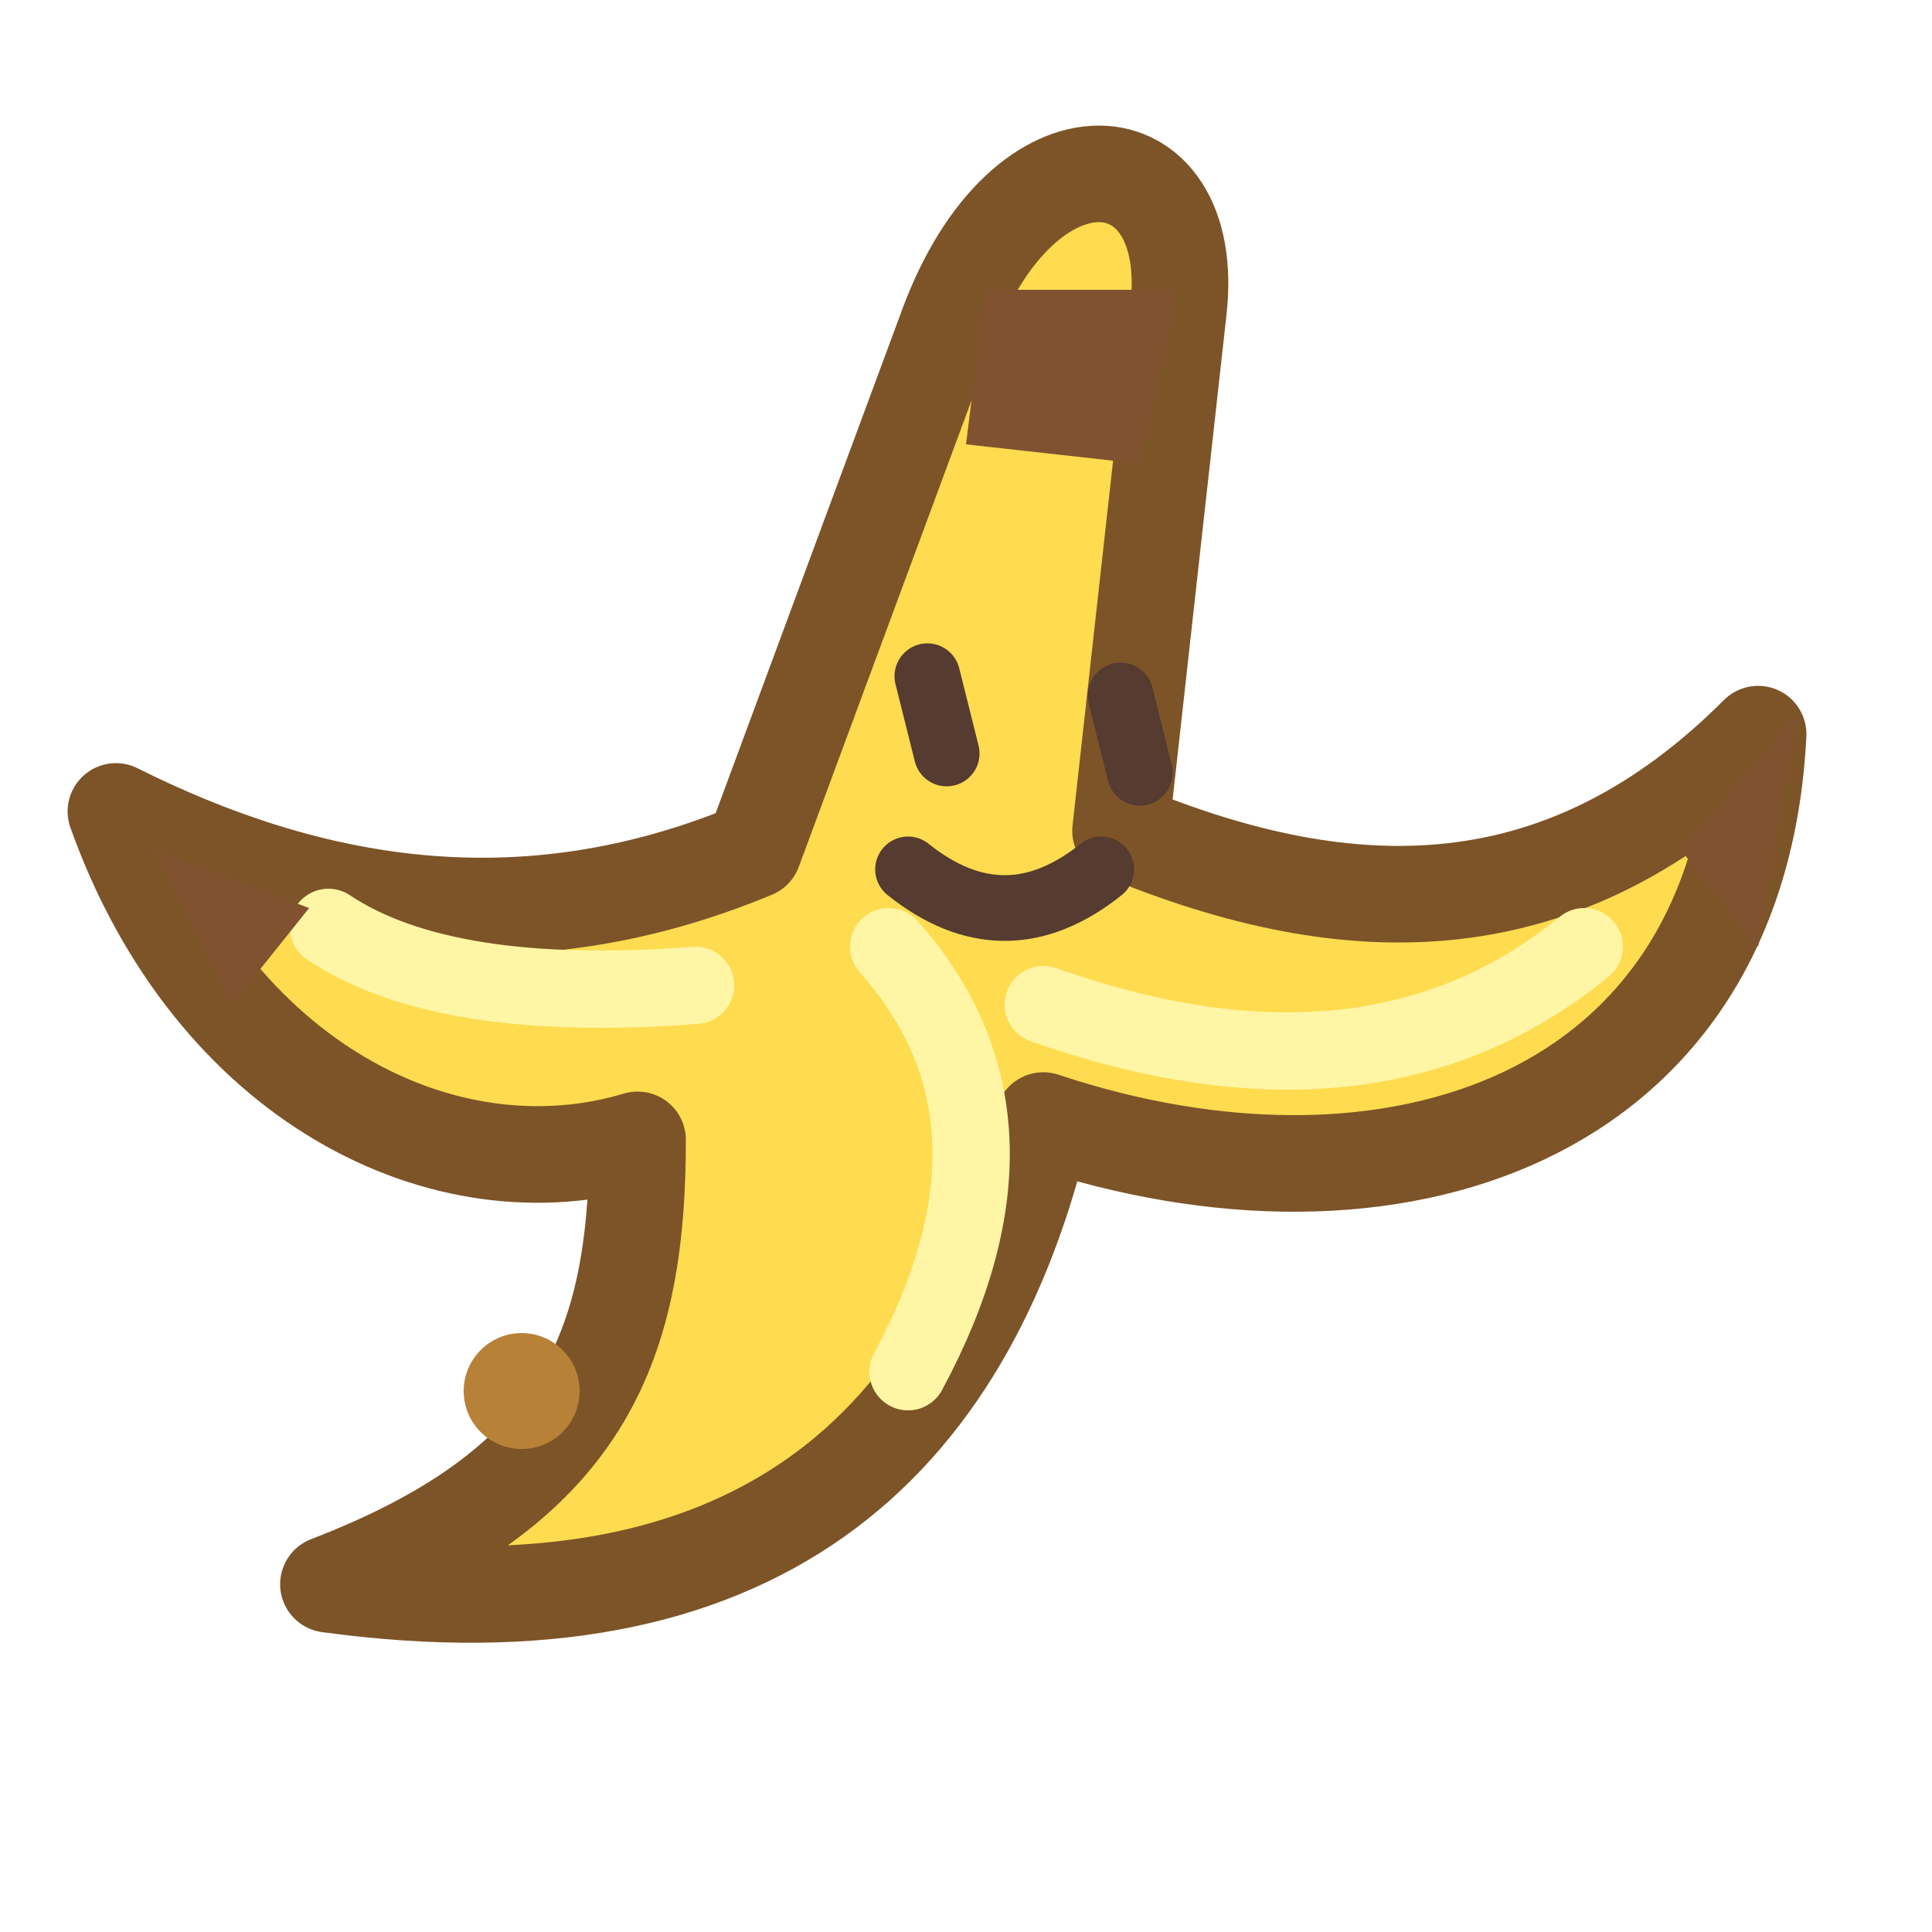
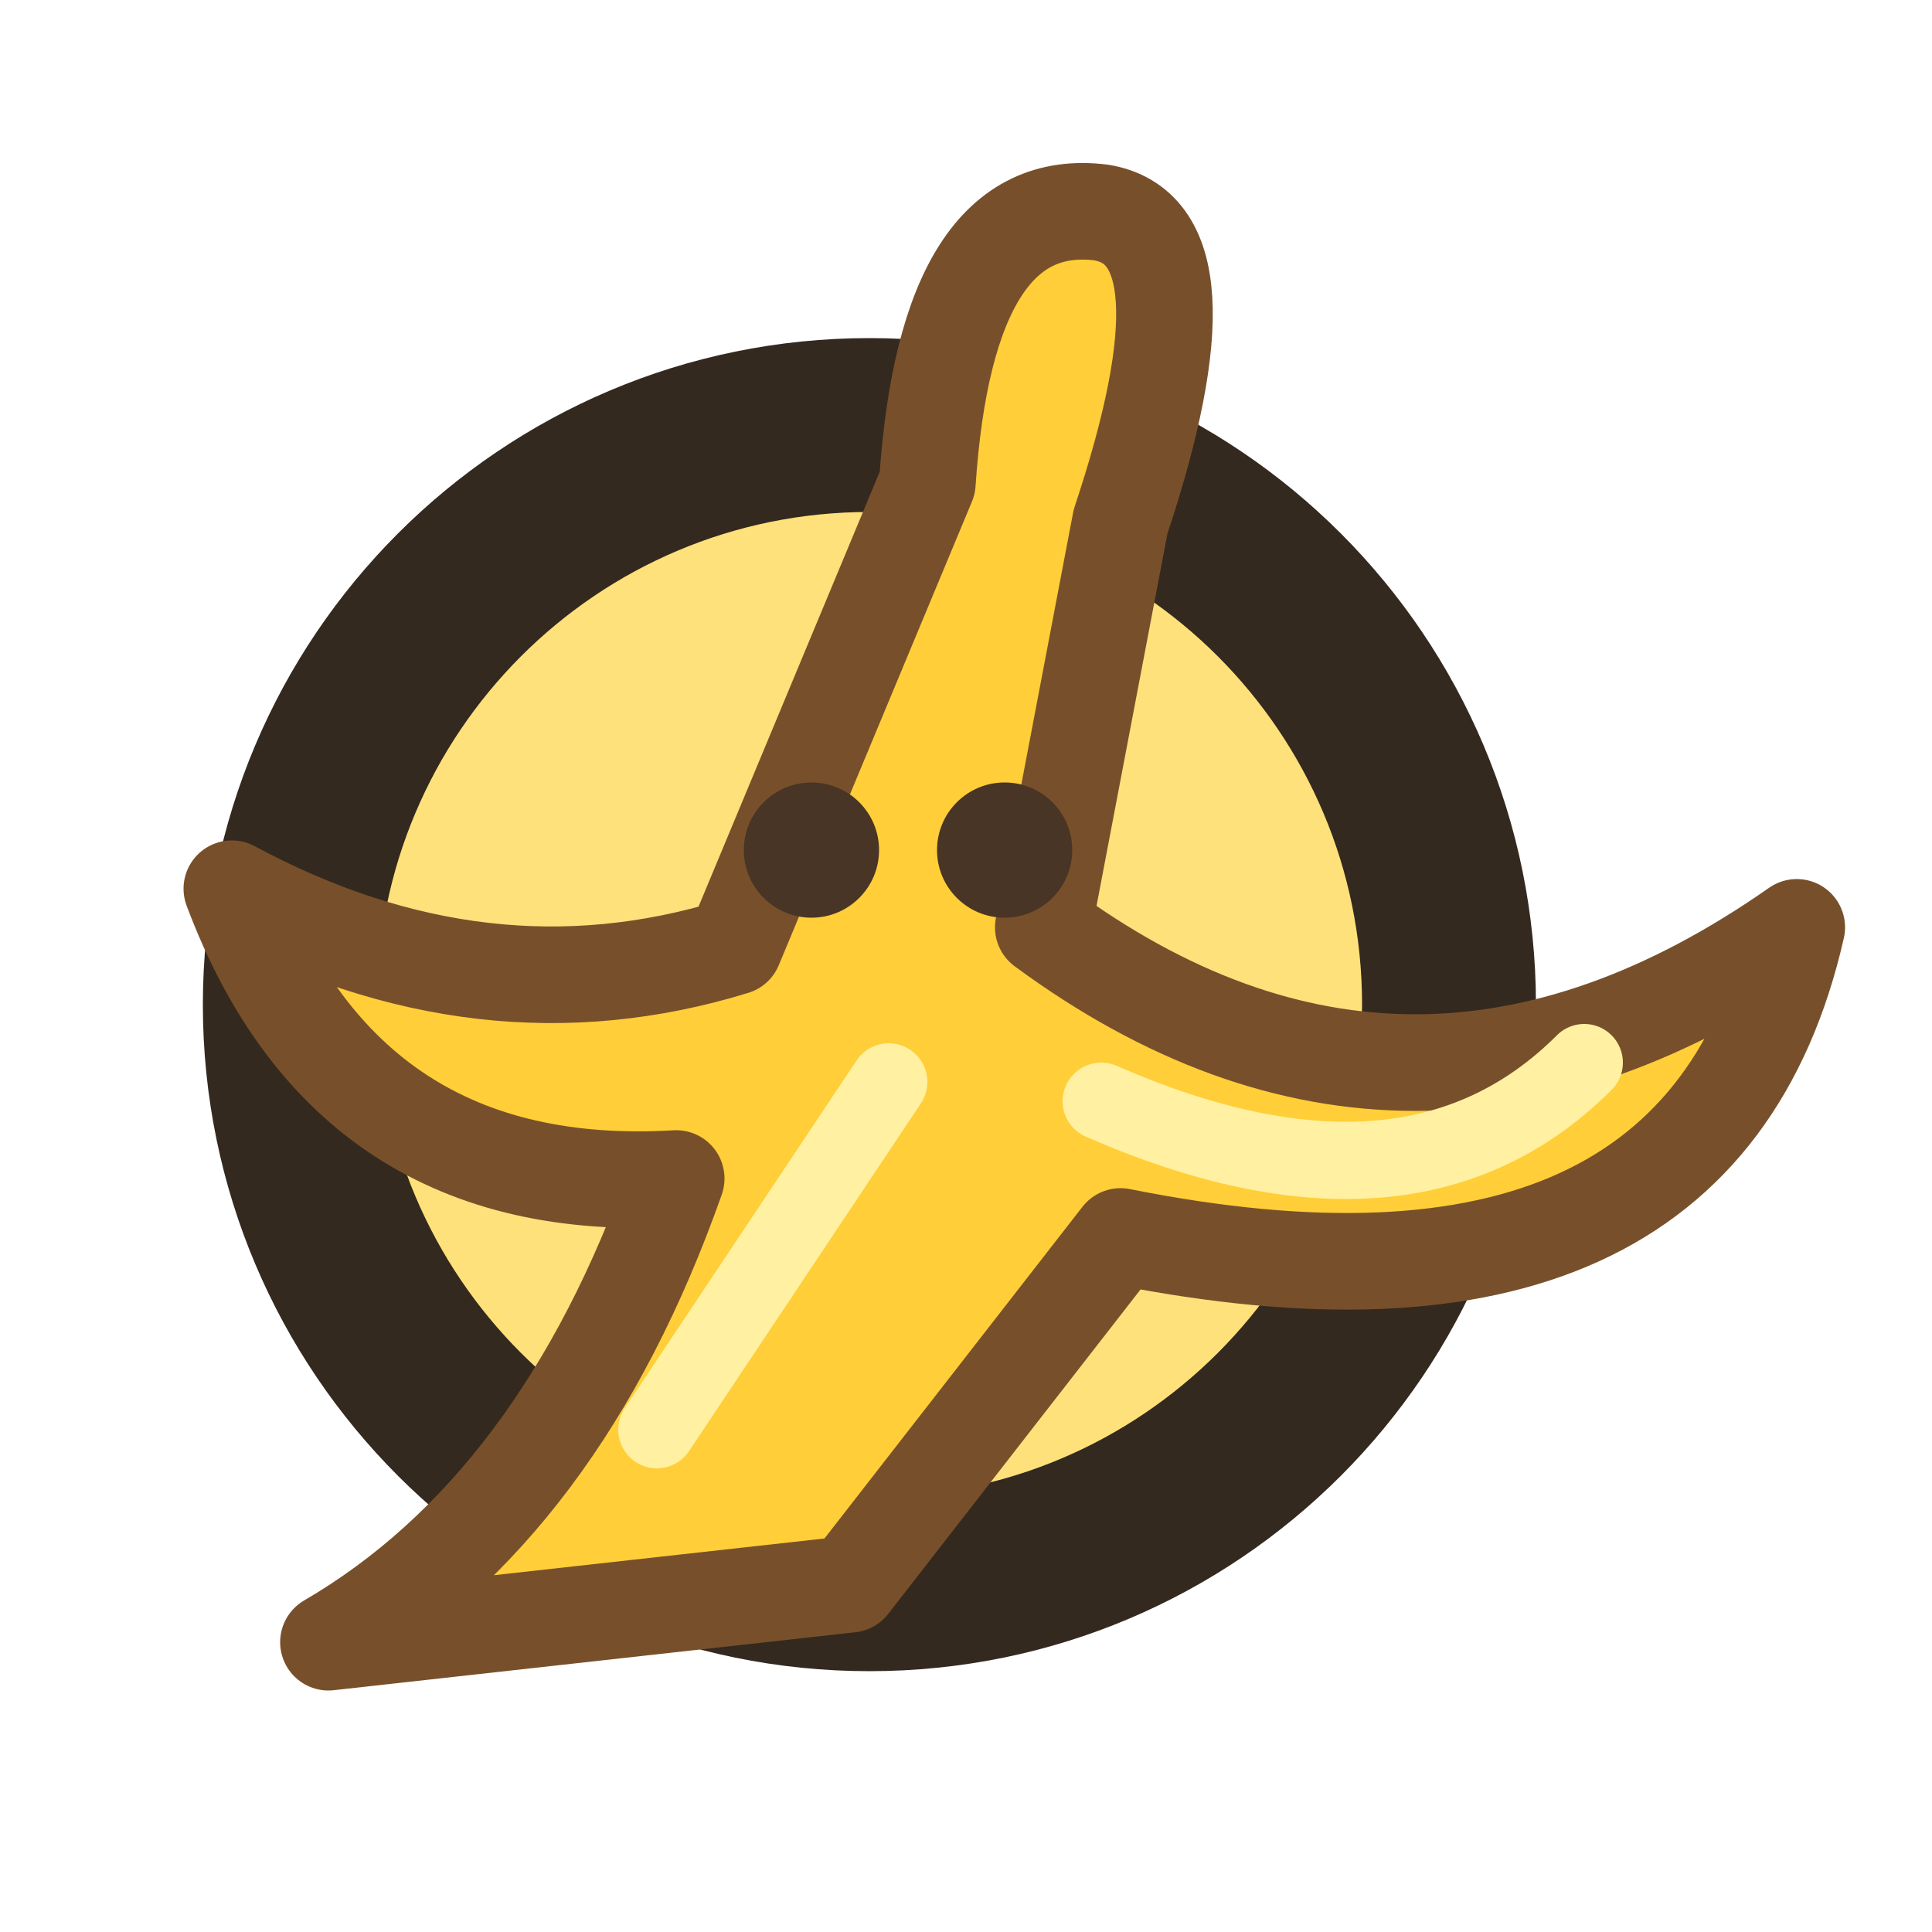
<svg xmlns="http://www.w3.org/2000/svg" width="100" height="100" viewBox="0 0 100 100">
-   <path d="M49 17c4-11 13-10 12-1l-3 27c12 5 23 5 33-5-1 20-19 26-37 20-4 17-15 27-37 24 13-5 16-12 16-23-10 3-22-3-27-17 10 5 21 7 33 2Z" fill="#ffdb50" stroke="#7c5428" stroke-width="5" stroke-linejoin="round" />
-   <path d="M46 49q8 9 1 22m-11-20q-13 1-19-3m37 4q17 6 28-3" fill="none" stroke="#fff6a5" stroke-width="4" stroke-linecap="round" />
-   <path d="M51 15h10l-2 9-9-1ZM8 44l8 3-4 5ZM87 44l6-7-2 12Z" fill="#815230" />
-   <path d="m48 35 1 4m9-3 1 4m-12 5q5 4 10 0" fill="none" stroke="#553b30" stroke-width="3.4" stroke-linecap="round" />
-   <circle cx="27" cy="72" r="3" fill="#b88138" />
+   <circle cx="45" cy="52" r="30" fill="#ffe17b" stroke="#34291f" stroke-width="9" />
+   <path d="M48 25q1-15 9-14 6 1 1 16l-4 21q19 14 39 0-5 22-35 16L44 82 17 85q12-7 18-24-17 1-23-15 13 7 26 3Z" fill="#ffce38" stroke="#77502b" stroke-width="5" stroke-linejoin="round" />
+   <path d="M46 56 34 74m23-17q16 7 25-2" fill="none" stroke="#fff1a1" stroke-width="4" stroke-linecap="round" />
+   <g fill="#493525">
+     <circle cx="42" cy="44" r="3.5" />
+     <circle cx="52" cy="44" r="3.5" />
+   </g>
</svg>
